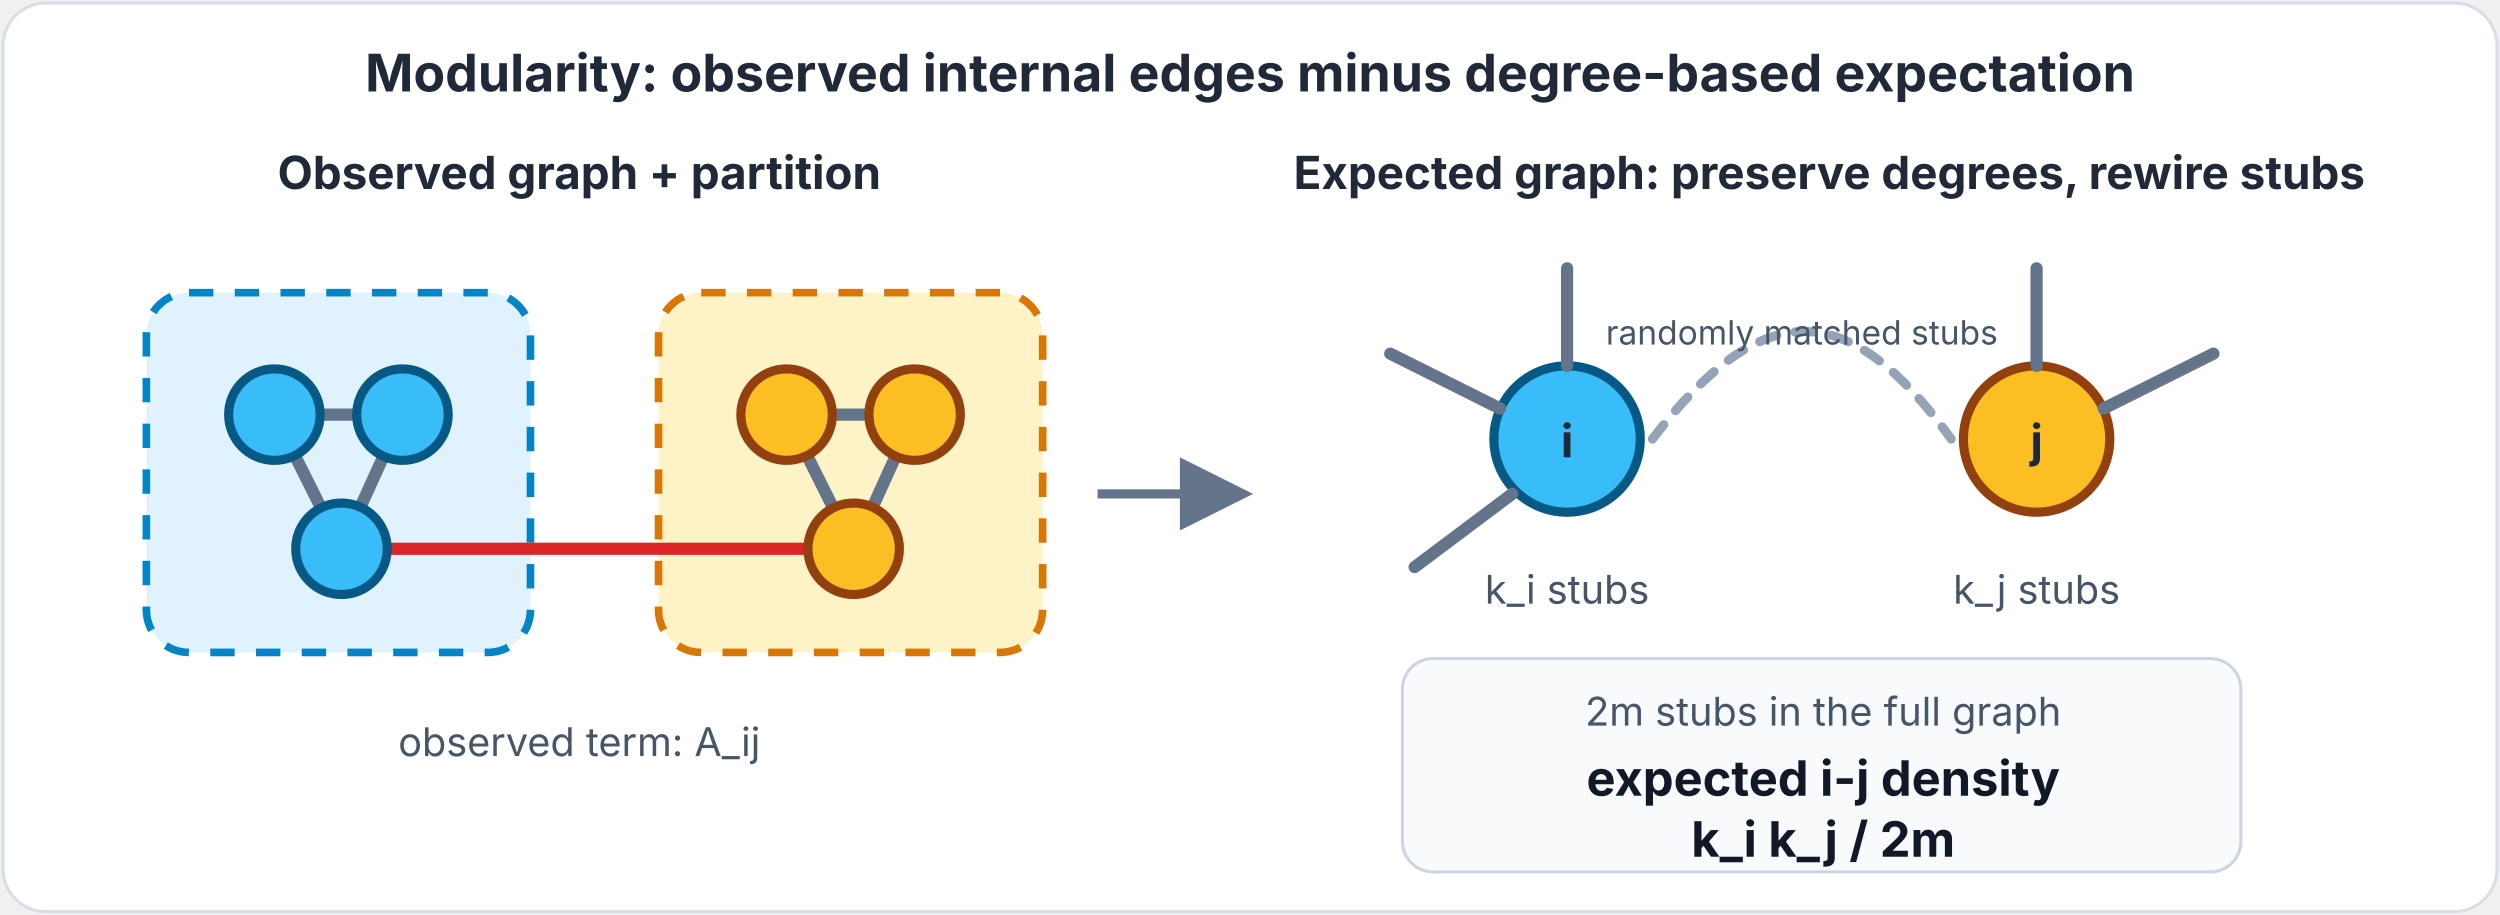
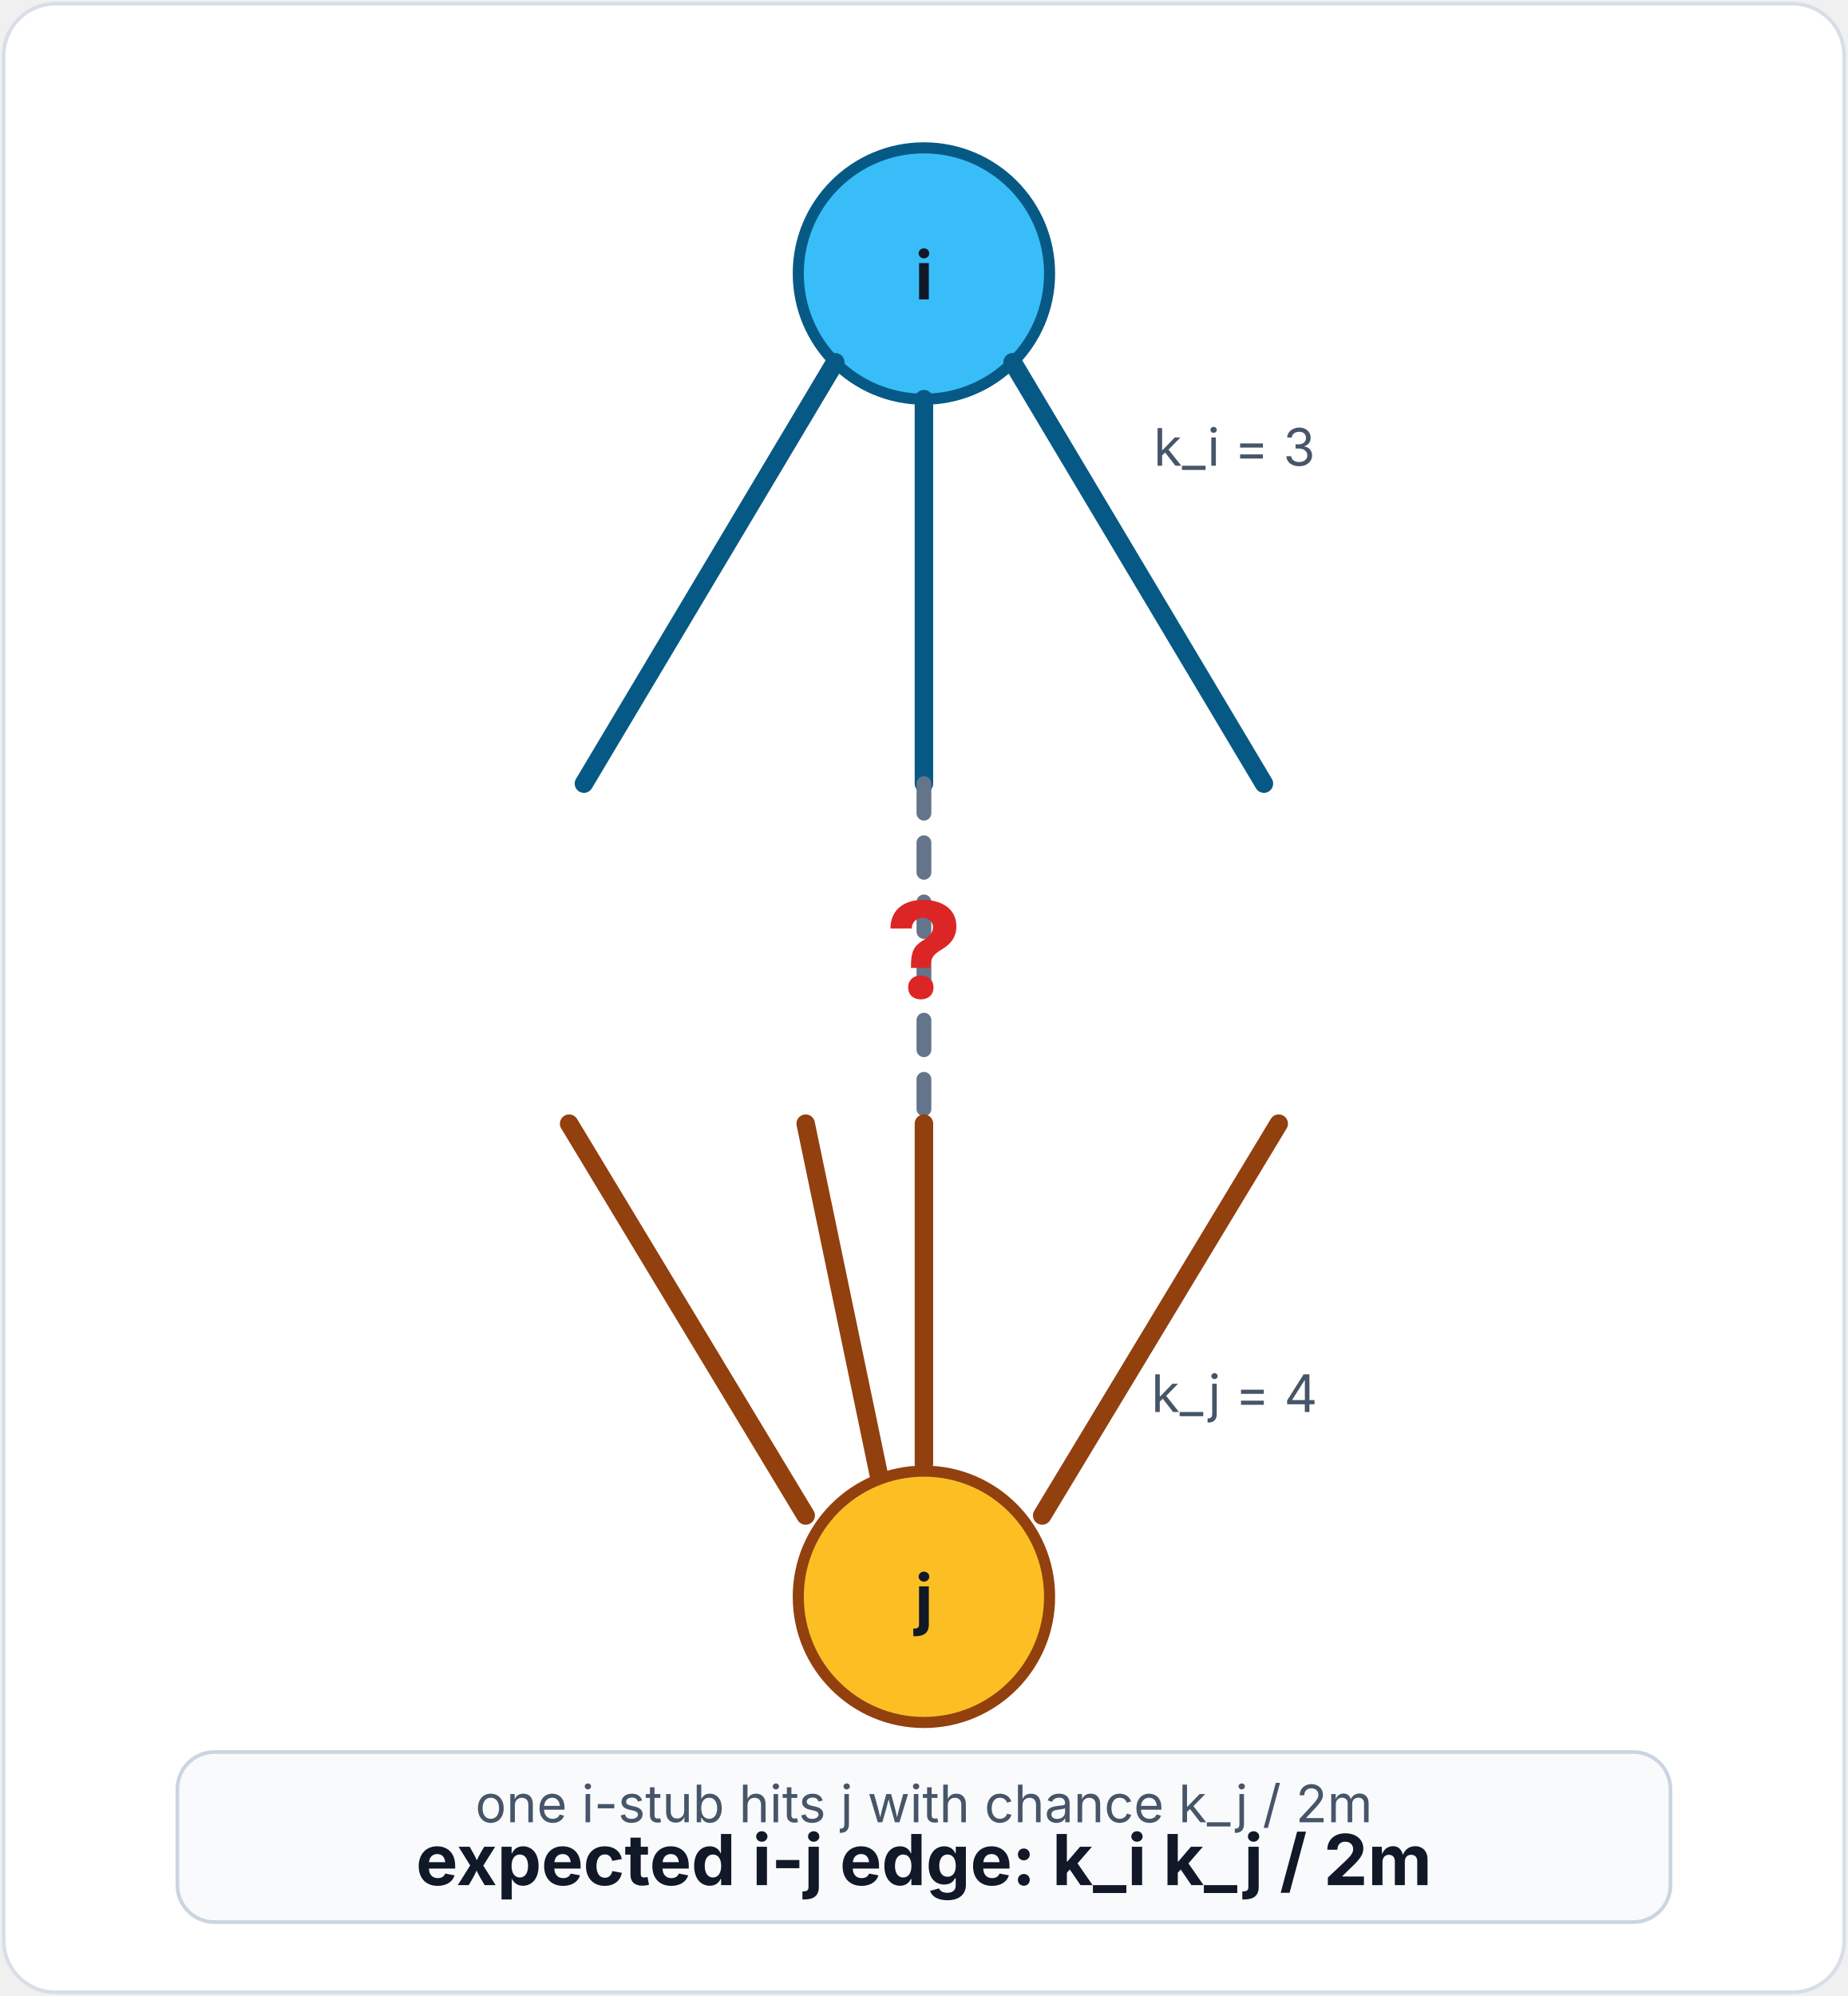
- <svg xmlns="http://www.w3.org/2000/svg" viewBox="0 0 820 300" role="img" aria-labelledby="title desc">
+ <svg xmlns="http://www.w3.org/2000/svg" viewBox="0 0 500 540" role="img" aria-labelledby="title desc">
  <defs>
-     <marker id="arrow" markerWidth="8" markerHeight="8" refX="7" refY="4" orient="auto">
-       <path d="M0,0 L8,4 L0,8 Z" fill="#64748b" />
-     </marker>
    <style>
-       .title { font: 700 17px Inter, Arial, sans-serif; fill: #1f2937; }
-       .label { font: 700 15px Inter, Arial, sans-serif; fill: #1f2937; }
-       .small { font: 13px Inter, Arial, sans-serif; fill: #475569; }
-       .tiny { font: 11px Inter, Arial, sans-serif; fill: #475569; }
-       .math { font: 700 16px Inter, Arial, sans-serif; fill: #111827; }
-       .edge { stroke: #64748b; stroke-width: 4; stroke-linecap: round; }
-       .bridge { stroke: #dc2626; stroke-width: 4; stroke-linecap: round; }
-       .weak { stroke: #94a3b8; stroke-width: 3; stroke-linecap: round; stroke-dasharray: 6 6; }
-       .stub { stroke: #64748b; stroke-width: 4; stroke-linecap: round; }
-       .left-node { fill: #38bdf8; stroke: #075985; stroke-width: 3; }
-       .right-node { fill: #fbbf24; stroke: #92400e; stroke-width: 3; }
-       .community-left { fill: #e0f2fe; stroke: #0284c7; stroke-width: 2.5; stroke-dasharray: 8 7; }
-       .community-right { fill: #fef3c7; stroke: #d97706; stroke-width: 2.5; stroke-dasharray: 8 7; }
+       .node-i { fill: #38bdf8; stroke: #075985; stroke-width: 3; }
+       .node-j { fill: #fbbf24; stroke: #92400e; stroke-width: 3; }
+       .stub-i { stroke: #075985; stroke-width: 5; stroke-linecap: round; }
+       .stub-j { stroke: #92400e; stroke-width: 5; stroke-linecap: round; }
+       .possible { stroke: #64748b; stroke-width: 4; stroke-linecap: round; stroke-dasharray: 8 8; }
+       .label { font: 700 18px Inter, Arial, sans-serif; fill: #111827; }
+       .small { font: 14px Inter, Arial, sans-serif; fill: #475569; }
+       .math { font: 700 19px Inter, Arial, sans-serif; fill: #111827; }
+       .question { font: 800 36px Inter, Arial, sans-serif; fill: #dc2626; }
    </style>
  </defs>
-   <rect x="1" y="1" width="818" height="298" rx="14" fill="#ffffff" stroke="#d8dee8" />
-   <text x="410" y="30" text-anchor="middle" class="title">Modularity: observed internal edges minus degree-based expectation</text>
-   <g transform="translate(30 62)">
-     <text x="160" y="0" text-anchor="middle" class="label">Observed graph + partition</text>
-     <rect x="18" y="34" width="126" height="118" rx="14" class="community-left" />
-     <rect x="186" y="34" width="126" height="118" rx="14" class="community-right" />
-     <line x1="60" y1="74" x2="102" y2="74" class="edge" />
-     <line x1="60" y1="74" x2="82" y2="118" class="edge" />
-     <line x1="102" y1="74" x2="82" y2="118" class="edge" />
-     <line x1="228" y1="74" x2="270" y2="74" class="edge" />
-     <line x1="228" y1="74" x2="250" y2="118" class="edge" />
-     <line x1="270" y1="74" x2="250" y2="118" class="edge" />
-     <line x1="82" y1="118" x2="250" y2="118" class="bridge" />
-     <circle cx="60" cy="74" r="15" class="left-node" />
-     <circle cx="102" cy="74" r="15" class="left-node" />
-     <circle cx="82" cy="118" r="15" class="left-node" />
-     <circle cx="228" cy="74" r="15" class="right-node" />
-     <circle cx="270" cy="74" r="15" class="right-node" />
-     <circle cx="250" cy="118" r="15" class="right-node" />
-     <text x="160" y="186" text-anchor="middle" class="small">observed term: A_ij</text>
-   </g>
-   <line x1="360" y1="162" x2="408" y2="162" stroke="#64748b" stroke-width="3" marker-end="url(#arrow)" />
-   <g transform="translate(430 62)">
-     <text x="170" y="0" text-anchor="middle" class="label">Expected graph: preserve degrees, rewire stubs</text>
-     <circle cx="84" cy="82" r="24" class="left-node" />
-     <text x="84" y="88" text-anchor="middle" class="label">i</text>
-     <circle cx="238" cy="82" r="24" class="right-node" />
-     <text x="238" y="88" text-anchor="middle" class="label">j</text>
-     <line x1="84" y1="58" x2="84" y2="26" class="stub" />
-     <line x1="62" y1="72" x2="26" y2="54" class="stub" />
-     <line x1="66" y1="100" x2="34" y2="124" class="stub" />
-     <line x1="238" y1="58" x2="238" y2="26" class="stub" />
-     <line x1="260" y1="72" x2="296" y2="54" class="stub" />
-     <text x="84" y="136" text-anchor="middle" class="small">k_i stubs</text>
-     <text x="238" y="136" text-anchor="middle" class="small">k_j stubs</text>
-     <path d="M112 82 C148 35 176 35 210 82" fill="none" class="weak" />
-     <text x="161" y="51" text-anchor="middle" class="tiny">randomly matched stubs</text>
-     <rect x="30" y="154" width="275" height="70" rx="10" fill="#f8fafc" stroke="#cbd5e1" />
-     <text x="168" y="176" text-anchor="middle" class="small">2m stubs in the full graph</text>
-     <text x="168" y="199" text-anchor="middle" class="math">expected i-j density</text>
-     <text x="168" y="219" text-anchor="middle" class="math">k_i k_j / 2m</text>
+   <rect x="1" y="1" width="498" height="538" rx="14" fill="#ffffff" stroke="#d8dee8" />
+   <circle cx="250" cy="74" r="34" class="node-i" />
+   <text x="250" y="81" text-anchor="middle" class="label">i</text>
+   <text x="334" y="126" text-anchor="middle" class="small">k_i = 3</text>
+   <line x1="226" y1="98" x2="158" y2="212" class="stub-i" />
+   <line x1="250" y1="108" x2="250" y2="212" class="stub-i" />
+   <line x1="274" y1="98" x2="342" y2="212" class="stub-i" />
+   <line x1="250" y1="212" x2="250" y2="304" class="possible" />
+   <text x="250" y="270" text-anchor="middle" class="question">?</text>
+   <line x1="154" y1="304" x2="218" y2="410" class="stub-j" />
+   <line x1="218" y1="304" x2="238" y2="400" class="stub-j" />
+   <line x1="250" y1="304" x2="250" y2="396" class="stub-j" />
+   <line x1="346" y1="304" x2="282" y2="410" class="stub-j" />
+   <circle cx="250" cy="432" r="34" class="node-j" />
+   <text x="250" y="439" text-anchor="middle" class="label">j</text>
+   <text x="334" y="382" text-anchor="middle" class="small">k_j = 4</text>
+   <g transform="translate(48 474)">
+     <rect x="0" y="0" width="404" height="46" rx="10" fill="#f8fafc" stroke="#cbd5e1" />
+     <text x="202" y="19" text-anchor="middle" class="small">one i-stub hits j with chance k_j / 2m</text>
+     <text x="202" y="36" text-anchor="middle" class="math">expected i-j edge: k_i k_j / 2m</text>
  </g>
</svg>
